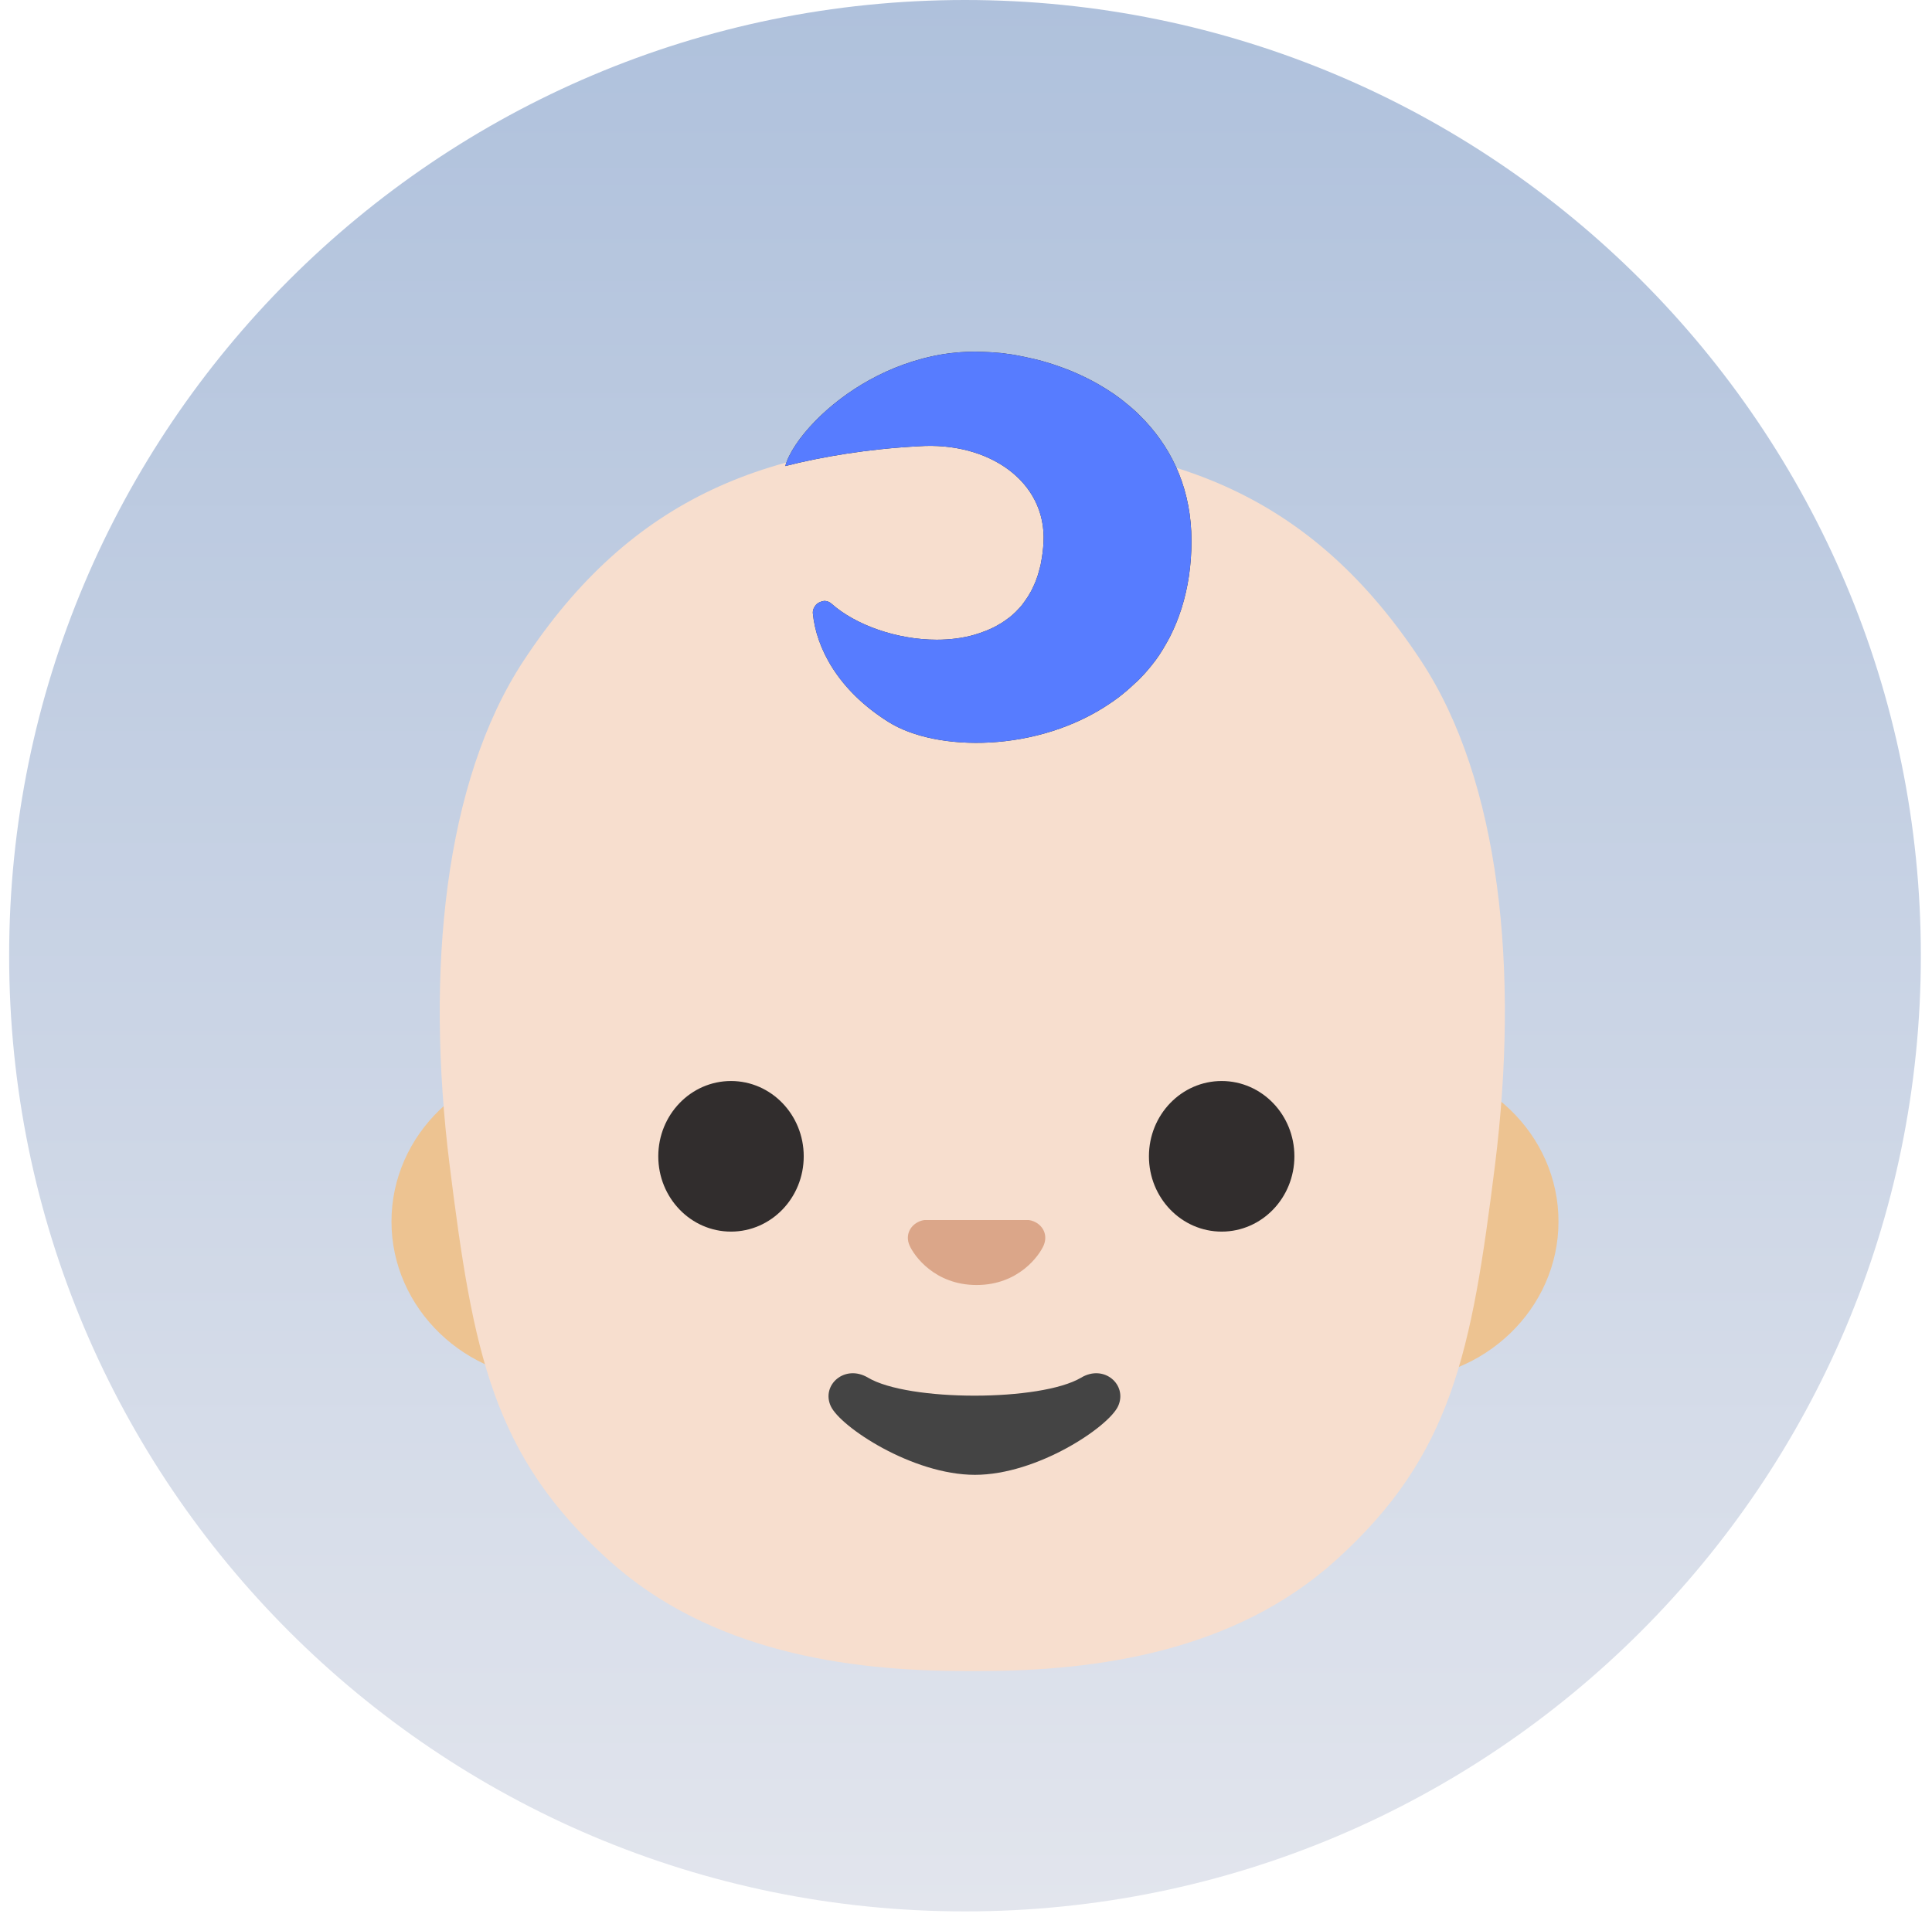
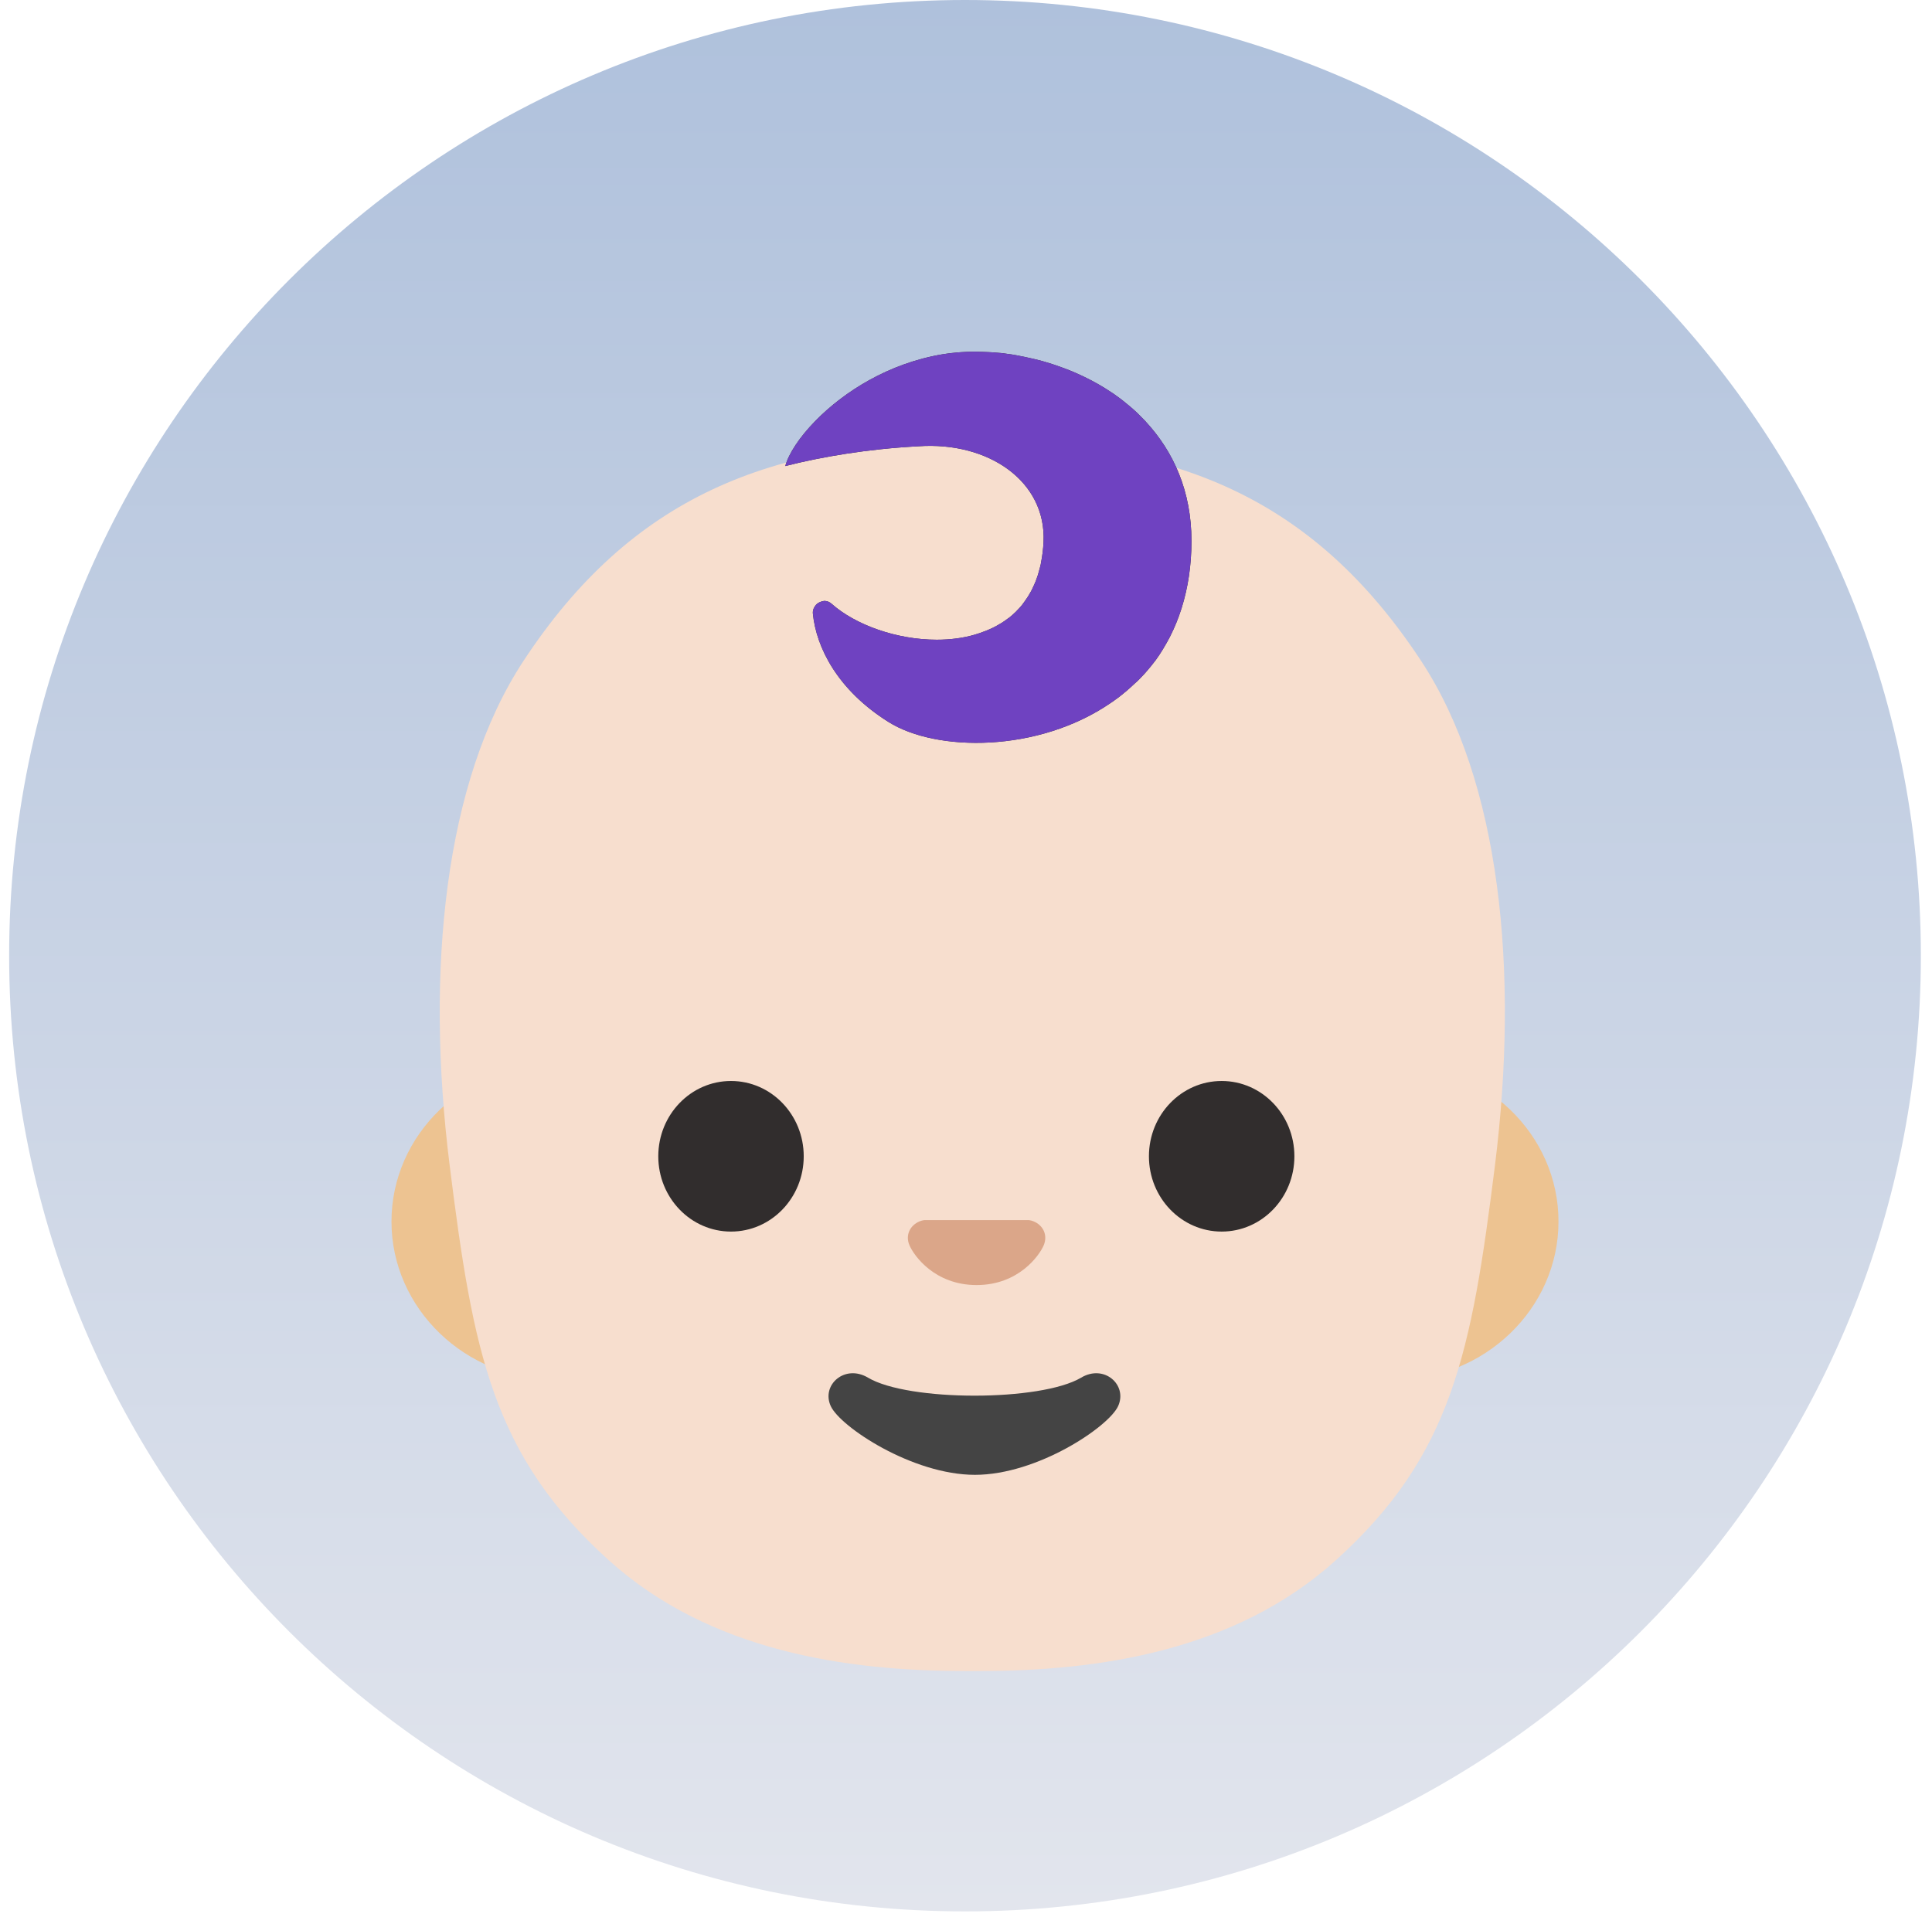
<svg xmlns="http://www.w3.org/2000/svg" width="127" height="126" viewBox="0 0 127 126" fill="none">
-   <circle cx="63.434" cy="62.833" r="62.833" fill="url(#paint0_linear_4741_2342)" />
+   <circle cx="63.434" cy="62.833" r="62.833" fill="url(#paint0_linear_1_87)" />
  <path d="M91.646 69.91H36.535C30.596 69.91 25.734 74.588 25.734 80.313C25.734 86.03 30.596 90.715 36.535 90.715H91.646C97.585 90.715 102.447 86.038 102.447 80.313C102.454 74.588 97.592 69.91 91.646 69.91Z" fill="#EDC391" />
  <path d="M93.425 43.463C86.335 32.677 77.195 28.988 63.915 28.988C50.635 28.988 41.494 32.67 34.404 43.463C29.211 51.372 27.956 63.803 29.557 76.611C31.099 88.924 32.376 95.682 40.019 102.58C46.659 108.57 55.674 109.862 63.406 109.862H64.424C72.156 109.862 81.178 108.57 87.811 102.58C95.454 95.682 96.73 88.924 98.272 76.611C99.873 63.803 98.619 51.364 93.425 43.463Z" fill="#F7DECE" />
-   <path d="M74.905 44.642C75.008 44.531 75.111 44.428 75.215 44.317C75.288 44.236 75.362 44.147 75.436 44.066C75.606 43.867 75.768 43.668 75.923 43.461L75.989 43.373C76.137 43.173 76.27 42.967 76.403 42.753C76.439 42.694 76.476 42.627 76.513 42.568C76.638 42.355 76.764 42.141 76.882 41.912C76.904 41.875 76.919 41.845 76.934 41.809C77.214 41.255 77.457 40.658 77.657 40.031L77.679 39.964C78.085 38.658 78.321 37.205 78.321 35.567C78.321 32.291 77.14 29.702 75.34 27.747C75.318 27.725 75.303 27.71 75.288 27.688C75.148 27.54 75.001 27.393 74.853 27.245L74.765 27.157C74.593 26.993 74.416 26.836 74.233 26.684C74.086 26.559 73.938 26.441 73.791 26.323C73.754 26.294 73.717 26.271 73.688 26.242L73.201 25.888C73.171 25.873 73.149 25.851 73.119 25.836C72.529 25.438 71.917 25.084 71.282 24.781C71.26 24.766 71.231 24.759 71.209 24.744C71.024 24.656 70.84 24.575 70.655 24.493L70.486 24.42C70.323 24.353 70.161 24.287 69.999 24.228C69.94 24.206 69.873 24.183 69.814 24.161C69.659 24.102 69.504 24.051 69.357 23.999L69.158 23.933C69.003 23.881 68.855 23.837 68.7 23.793C68.634 23.77 68.567 23.756 68.494 23.733C68.339 23.689 68.184 23.652 68.029 23.615L67.837 23.571C67.667 23.534 67.498 23.497 67.335 23.46C67.284 23.453 67.232 23.438 67.18 23.431C66.745 23.335 66.31 23.269 65.875 23.217C65.816 23.21 65.757 23.21 65.698 23.202C65.543 23.188 65.395 23.173 65.24 23.165C65.152 23.158 65.07 23.158 64.982 23.151C64.856 23.143 64.739 23.136 64.62 23.136C64.525 23.136 64.429 23.128 64.325 23.128C64.259 23.128 64.192 23.121 64.133 23.121H64.06C63.742 23.121 63.425 23.136 63.115 23.158C63.056 23.165 62.997 23.165 62.938 23.173C62.621 23.202 62.311 23.232 62.016 23.283C58.394 23.874 55.465 25.777 53.635 27.636C52.536 28.75 51.835 29.849 51.621 30.639H51.629C53.974 30.041 57.007 29.517 60.386 29.34C64.96 29.023 68.781 31.628 68.597 35.626C68.575 36.106 68.516 36.556 68.435 36.976L68.412 37.102C68.376 37.264 68.331 37.426 68.287 37.581C68.265 37.655 68.243 37.729 68.228 37.795C68.184 37.928 68.139 38.061 68.088 38.194C68.058 38.275 68.022 38.356 67.985 38.437C67.933 38.555 67.881 38.666 67.83 38.769C67.785 38.858 67.741 38.939 67.689 39.02C67.638 39.116 67.579 39.212 67.52 39.3C67.461 39.389 67.394 39.477 67.335 39.566C67.284 39.639 67.232 39.713 67.173 39.787C67.077 39.905 66.974 40.016 66.871 40.119C66.841 40.149 66.812 40.185 66.782 40.215C66.642 40.355 66.494 40.481 66.339 40.606C66.31 40.628 66.273 40.65 66.243 40.672C66.118 40.77 65.987 40.861 65.853 40.945C65.808 40.968 65.771 40.997 65.727 41.019C65.594 41.1 65.462 41.174 65.329 41.24C65.284 41.263 65.248 41.285 65.203 41.3C65.063 41.366 64.915 41.432 64.761 41.491C64.731 41.506 64.694 41.521 64.657 41.528C64.488 41.595 64.318 41.654 64.141 41.705C64.126 41.713 64.111 41.713 64.097 41.72C63.3 41.956 62.444 42.059 61.574 42.059C58.947 42.059 56.225 41.086 54.661 39.691C54.531 39.574 54.363 39.508 54.188 39.507C54.152 39.507 54.115 39.522 54.085 39.529C54.056 39.536 54.019 39.536 53.989 39.551C53.945 39.566 53.901 39.581 53.856 39.603C53.783 39.639 53.724 39.684 53.665 39.736C53.65 39.75 53.643 39.765 53.628 39.78C53.576 39.839 53.532 39.913 53.495 39.986C53.488 40.001 53.488 40.008 53.48 40.023C53.443 40.119 53.421 40.23 53.436 40.348C53.657 42.576 55.059 45.365 58.394 47.46C61.566 49.459 68.243 49.481 72.994 46.228L73.127 46.139C73.267 46.036 73.415 45.933 73.555 45.829C73.614 45.785 73.68 45.733 73.739 45.682C73.946 45.52 74.145 45.35 74.337 45.173L74.624 44.907C74.728 44.826 74.816 44.73 74.905 44.642Z" fill="#312D2D" />
-   <path d="M74.905 44.642C75.008 44.531 75.111 44.428 75.215 44.317C75.288 44.236 75.362 44.147 75.436 44.066C75.606 43.867 75.768 43.668 75.923 43.461L75.989 43.373C76.137 43.173 76.27 42.967 76.403 42.753C76.439 42.694 76.476 42.627 76.513 42.568C76.638 42.355 76.764 42.141 76.882 41.912C76.904 41.875 76.919 41.845 76.934 41.809C77.214 41.255 77.457 40.658 77.657 40.031L77.679 39.964C78.085 38.658 78.321 37.205 78.321 35.567C78.321 32.291 77.14 29.702 75.34 27.747C75.318 27.725 75.303 27.71 75.288 27.688C75.148 27.54 75.001 27.393 74.853 27.245L74.765 27.157C74.593 26.993 74.416 26.836 74.233 26.684C74.086 26.559 73.938 26.441 73.791 26.323C73.754 26.294 73.717 26.271 73.688 26.242L73.201 25.888C73.171 25.873 73.149 25.851 73.119 25.836C72.529 25.438 71.917 25.084 71.282 24.781C71.26 24.766 71.231 24.759 71.209 24.744C71.024 24.656 70.84 24.575 70.655 24.493L70.486 24.42C70.323 24.353 70.161 24.287 69.999 24.228C69.94 24.206 69.873 24.183 69.814 24.161C69.659 24.102 69.504 24.051 69.357 23.999L69.158 23.933C69.003 23.881 68.855 23.837 68.7 23.793C68.634 23.77 68.567 23.756 68.494 23.733C68.339 23.689 68.184 23.652 68.029 23.615L67.837 23.571C67.667 23.534 67.498 23.497 67.335 23.46C67.284 23.453 67.232 23.438 67.18 23.431C66.745 23.335 66.31 23.269 65.875 23.217C65.816 23.21 65.757 23.21 65.698 23.202C65.543 23.188 65.395 23.173 65.24 23.165C65.152 23.158 65.07 23.158 64.982 23.151C64.856 23.143 64.739 23.136 64.62 23.136C64.525 23.136 64.429 23.128 64.325 23.128C64.259 23.128 64.192 23.121 64.133 23.121H64.06C63.742 23.121 63.425 23.136 63.115 23.158C63.056 23.165 62.997 23.165 62.938 23.173C62.621 23.202 62.311 23.232 62.016 23.283C58.394 23.874 55.465 25.777 53.635 27.636C52.536 28.75 51.835 29.849 51.621 30.639H51.629C53.974 30.041 57.007 29.517 60.386 29.34C64.96 29.023 68.781 31.628 68.597 35.626C68.575 36.106 68.516 36.556 68.435 36.976L68.412 37.102C68.376 37.264 68.331 37.426 68.287 37.581C68.265 37.655 68.243 37.729 68.228 37.795C68.184 37.928 68.139 38.061 68.088 38.194C68.058 38.275 68.022 38.356 67.985 38.437C67.933 38.555 67.881 38.666 67.83 38.769C67.785 38.858 67.741 38.939 67.689 39.02C67.638 39.116 67.579 39.212 67.52 39.3C67.461 39.389 67.394 39.477 67.335 39.566C67.284 39.639 67.232 39.713 67.173 39.787C67.077 39.905 66.974 40.016 66.871 40.119C66.841 40.149 66.812 40.185 66.782 40.215C66.642 40.355 66.494 40.481 66.339 40.606C66.31 40.628 66.273 40.65 66.243 40.672C66.118 40.77 65.987 40.861 65.853 40.945C65.808 40.968 65.771 40.997 65.727 41.019C65.594 41.1 65.462 41.174 65.329 41.24C65.284 41.263 65.248 41.285 65.203 41.3C65.063 41.366 64.915 41.432 64.761 41.491C64.731 41.506 64.694 41.521 64.657 41.528C64.488 41.595 64.318 41.654 64.141 41.705C64.126 41.713 64.111 41.713 64.097 41.72C63.3 41.956 62.444 42.059 61.574 42.059C58.947 42.059 56.225 41.086 54.661 39.691C54.531 39.574 54.363 39.508 54.188 39.507C54.152 39.507 54.115 39.522 54.085 39.529C54.056 39.536 54.019 39.536 53.989 39.551C53.945 39.566 53.901 39.581 53.856 39.603C53.783 39.639 53.724 39.684 53.665 39.736C53.65 39.75 53.643 39.765 53.628 39.78C53.576 39.839 53.532 39.913 53.495 39.986C53.488 40.001 53.488 40.008 53.48 40.023C53.443 40.119 53.421 40.23 53.436 40.348C53.657 42.576 55.059 45.365 58.394 47.46C61.566 49.459 68.243 49.481 72.994 46.228L73.127 46.139C73.267 46.036 73.415 45.933 73.555 45.829C73.614 45.785 73.68 45.733 73.739 45.682C73.946 45.52 74.145 45.35 74.337 45.173L74.624 44.907C74.728 44.826 74.816 44.73 74.905 44.642Z" fill="#577CFF" />
-   <path d="M67.937 80.294C67.838 80.253 67.733 80.226 67.627 80.213H60.766C60.662 80.228 60.559 80.25 60.456 80.294C59.836 80.545 59.489 81.194 59.785 81.873C60.08 82.559 61.444 84.484 64.196 84.484C66.948 84.484 68.313 82.559 68.608 81.873C68.896 81.187 68.556 80.545 67.937 80.294Z" fill="#DBA689" />
-   <path d="M48.052 80.973C50.693 80.973 52.833 78.757 52.833 76.023C52.833 73.289 50.693 71.072 48.052 71.072C45.412 71.072 43.272 73.289 43.272 76.023C43.272 78.757 45.412 80.973 48.052 80.973Z" fill="#312D2D" />
-   <path d="M80.306 80.973C82.946 80.973 85.087 78.757 85.087 76.023C85.087 73.289 82.946 71.072 80.306 71.072C77.666 71.072 75.525 73.289 75.525 76.023C75.525 78.757 77.666 80.973 80.306 80.973Z" fill="#312D2D" />
+   <path d="M74.905 44.642C75.008 44.531 75.112 44.428 75.215 44.317C75.289 44.236 75.362 44.147 75.436 44.066C75.606 43.867 75.768 43.668 75.923 43.461L75.99 43.373C76.137 43.173 76.27 42.967 76.403 42.753C76.44 42.694 76.477 42.627 76.513 42.568C76.639 42.355 76.764 42.141 76.882 41.912C76.904 41.875 76.919 41.845 76.934 41.809C77.214 41.255 77.458 40.658 77.657 40.031L77.679 39.964C78.085 38.658 78.321 37.205 78.321 35.567C78.321 32.291 77.141 29.702 75.34 27.747C75.318 27.725 75.303 27.71 75.289 27.688C75.148 27.54 75.001 27.393 74.853 27.245L74.765 27.157C74.593 26.993 74.416 26.836 74.234 26.684C74.086 26.559 73.939 26.441 73.791 26.323C73.754 26.294 73.717 26.271 73.688 26.242L73.201 25.888C73.171 25.873 73.149 25.851 73.12 25.836C72.529 25.438 71.917 25.084 71.283 24.781C71.26 24.766 71.231 24.759 71.209 24.744C71.024 24.656 70.84 24.575 70.656 24.493L70.486 24.42C70.324 24.353 70.161 24.287 69.999 24.228C69.94 24.206 69.874 24.183 69.814 24.161C69.66 24.102 69.505 24.051 69.357 23.999L69.158 23.933C69.003 23.881 68.855 23.837 68.701 23.793C68.634 23.77 68.568 23.756 68.494 23.733C68.339 23.689 68.184 23.652 68.029 23.615L67.837 23.571C67.668 23.534 67.498 23.497 67.336 23.46C67.284 23.453 67.232 23.438 67.181 23.431C66.745 23.335 66.31 23.269 65.875 23.217C65.816 23.21 65.757 23.21 65.698 23.202C65.543 23.188 65.395 23.173 65.24 23.165C65.152 23.158 65.071 23.158 64.982 23.151C64.857 23.143 64.739 23.136 64.621 23.136C64.525 23.136 64.429 23.128 64.326 23.128C64.259 23.128 64.193 23.121 64.134 23.121H64.06C63.743 23.121 63.425 23.136 63.116 23.158C63.057 23.165 62.998 23.165 62.939 23.173C62.621 23.202 62.312 23.232 62.016 23.283C58.394 23.874 55.465 25.777 53.635 27.636C52.536 28.75 51.835 29.849 51.621 30.639H51.629C53.975 30.041 57.007 29.517 60.386 29.34C64.96 29.023 68.782 31.628 68.597 35.626C68.575 36.106 68.516 36.556 68.435 36.976L68.413 37.102C68.376 37.264 68.332 37.426 68.287 37.581C68.265 37.655 68.243 37.729 68.228 37.795C68.184 37.928 68.14 38.061 68.088 38.194C68.059 38.275 68.022 38.356 67.985 38.437C67.933 38.555 67.882 38.666 67.83 38.769C67.786 38.858 67.741 38.939 67.69 39.02C67.638 39.116 67.579 39.212 67.52 39.3C67.461 39.389 67.395 39.477 67.336 39.566C67.284 39.639 67.232 39.713 67.173 39.787C67.077 39.905 66.974 40.016 66.871 40.119C66.841 40.149 66.812 40.185 66.782 40.215C66.642 40.355 66.495 40.481 66.34 40.606C66.31 40.628 66.273 40.65 66.244 40.672C66.118 40.77 65.988 40.861 65.853 40.945C65.808 40.968 65.772 40.997 65.727 41.019C65.594 41.1 65.462 41.174 65.329 41.24C65.285 41.263 65.248 41.285 65.204 41.3C65.063 41.366 64.916 41.432 64.761 41.491C64.731 41.506 64.694 41.521 64.658 41.528C64.488 41.595 64.318 41.654 64.141 41.705C64.126 41.713 64.112 41.713 64.097 41.72C63.3 41.956 62.444 42.059 61.574 42.059C58.947 42.059 56.225 41.086 54.661 39.691C54.532 39.574 54.364 39.508 54.189 39.507C54.152 39.507 54.115 39.522 54.086 39.529C54.056 39.536 54.019 39.536 53.989 39.551C53.945 39.566 53.901 39.581 53.857 39.603C53.783 39.639 53.724 39.684 53.665 39.736C53.65 39.75 53.643 39.765 53.628 39.78C53.576 39.839 53.532 39.913 53.495 39.986C53.488 40.001 53.488 40.008 53.48 40.023C53.444 40.119 53.422 40.23 53.436 40.348C53.658 42.576 55.059 45.365 58.394 47.46C61.566 49.459 68.243 49.481 72.994 46.228L73.127 46.139C73.267 46.036 73.415 45.933 73.555 45.829C73.614 45.785 73.68 45.733 73.739 45.682C73.946 45.52 74.145 45.35 74.337 45.173L74.625 44.907C74.728 44.826 74.817 44.73 74.905 44.642Z" fill="#312D2D" />
+   <path d="M74.905 44.642C75.008 44.531 75.112 44.428 75.215 44.317C75.289 44.236 75.362 44.147 75.436 44.066C75.606 43.867 75.768 43.668 75.923 43.461L75.99 43.373C76.137 43.173 76.27 42.967 76.403 42.753C76.44 42.694 76.477 42.627 76.513 42.568C76.639 42.355 76.764 42.141 76.882 41.912C76.904 41.875 76.919 41.845 76.934 41.809C77.214 41.255 77.458 40.658 77.657 40.031L77.679 39.964C78.085 38.658 78.321 37.205 78.321 35.567C78.321 32.291 77.141 29.702 75.34 27.747C75.318 27.725 75.303 27.71 75.289 27.688C75.148 27.54 75.001 27.393 74.853 27.245L74.765 27.157C74.593 26.993 74.416 26.836 74.234 26.684C74.086 26.559 73.939 26.441 73.791 26.323C73.754 26.294 73.717 26.271 73.688 26.242L73.201 25.888C73.171 25.873 73.149 25.851 73.12 25.836C72.529 25.438 71.917 25.084 71.283 24.781C71.26 24.766 71.231 24.759 71.209 24.744C71.024 24.656 70.84 24.575 70.656 24.493L70.486 24.42C70.324 24.353 70.161 24.287 69.999 24.228C69.94 24.206 69.874 24.183 69.814 24.161C69.66 24.102 69.505 24.051 69.357 23.999L69.158 23.933C69.003 23.881 68.855 23.837 68.701 23.793C68.634 23.77 68.568 23.756 68.494 23.733C68.339 23.689 68.184 23.652 68.029 23.615L67.837 23.571C67.668 23.534 67.498 23.497 67.336 23.46C67.284 23.453 67.232 23.438 67.181 23.431C66.745 23.335 66.31 23.269 65.875 23.217C65.816 23.21 65.757 23.21 65.698 23.202C65.543 23.188 65.395 23.173 65.24 23.165C65.152 23.158 65.071 23.158 64.982 23.151C64.857 23.143 64.739 23.136 64.621 23.136C64.525 23.136 64.429 23.128 64.326 23.128C64.259 23.128 64.193 23.121 64.134 23.121H64.06C63.743 23.121 63.425 23.136 63.116 23.158C63.057 23.165 62.998 23.165 62.939 23.173C62.621 23.202 62.312 23.232 62.016 23.283C58.394 23.874 55.465 25.777 53.635 27.636C52.536 28.75 51.835 29.849 51.621 30.639H51.629C53.975 30.041 57.007 29.517 60.386 29.34C64.96 29.023 68.782 31.628 68.597 35.626C68.575 36.106 68.516 36.556 68.435 36.976L68.413 37.102C68.376 37.264 68.332 37.426 68.287 37.581C68.265 37.655 68.243 37.729 68.228 37.795C68.184 37.928 68.14 38.061 68.088 38.194C68.059 38.275 68.022 38.356 67.985 38.437C67.933 38.555 67.882 38.666 67.83 38.769C67.786 38.858 67.741 38.939 67.69 39.02C67.638 39.116 67.579 39.212 67.52 39.3C67.461 39.389 67.395 39.477 67.336 39.566C67.284 39.639 67.232 39.713 67.173 39.787C67.077 39.905 66.974 40.016 66.871 40.119C66.841 40.149 66.812 40.185 66.782 40.215C66.642 40.355 66.495 40.481 66.34 40.606C66.31 40.628 66.273 40.65 66.244 40.672C66.118 40.77 65.988 40.861 65.853 40.945C65.808 40.968 65.772 40.997 65.727 41.019C65.594 41.1 65.462 41.174 65.329 41.24C65.285 41.263 65.248 41.285 65.204 41.3C65.063 41.366 64.916 41.432 64.761 41.491C64.731 41.506 64.694 41.521 64.658 41.528C64.488 41.595 64.318 41.654 64.141 41.705C64.126 41.713 64.112 41.713 64.097 41.72C63.3 41.956 62.444 42.059 61.574 42.059C58.947 42.059 56.225 41.086 54.661 39.691C54.532 39.574 54.364 39.508 54.189 39.507C54.152 39.507 54.115 39.522 54.086 39.529C54.056 39.536 54.019 39.536 53.989 39.551C53.945 39.566 53.901 39.581 53.857 39.603C53.783 39.639 53.724 39.684 53.665 39.736C53.65 39.75 53.643 39.765 53.628 39.78C53.576 39.839 53.532 39.913 53.495 39.986C53.488 40.001 53.488 40.008 53.48 40.023C53.444 40.119 53.422 40.23 53.436 40.348C53.658 42.576 55.059 45.365 58.394 47.46C61.566 49.459 68.243 49.481 72.994 46.228L73.127 46.139C73.267 46.036 73.415 45.933 73.555 45.829C73.614 45.785 73.68 45.733 73.739 45.682C73.946 45.52 74.145 45.35 74.337 45.173L74.625 44.907C74.728 44.826 74.817 44.73 74.905 44.642Z" fill="#6F42C1" />
+   <path d="M67.937 80.296C67.838 80.255 67.733 80.228 67.627 80.215H60.766C60.662 80.23 60.559 80.252 60.456 80.296C59.836 80.547 59.489 81.196 59.785 81.875C60.08 82.561 61.444 84.487 64.196 84.487C66.948 84.487 68.313 82.561 68.608 81.875C68.896 81.189 68.556 80.547 67.937 80.296Z" fill="#DBA689" />
+   <path d="M48.052 80.971C50.693 80.971 52.833 78.755 52.833 76.021C52.833 73.287 50.693 71.07 48.052 71.07C45.412 71.07 43.272 73.287 43.272 76.021C43.272 78.755 45.412 80.971 48.052 80.971Z" fill="#312D2D" />
+   <path d="M80.306 80.971C82.946 80.971 85.087 78.755 85.087 76.021C85.087 73.287 82.946 71.07 80.306 71.07C77.666 71.07 75.525 73.287 75.525 76.021C75.525 78.755 77.666 80.971 80.306 80.971Z" fill="#312D2D" />
  <path d="M71.068 90.575C68.412 92.154 59.706 92.154 57.058 90.575C55.531 89.668 53.974 91.055 54.608 92.442C55.228 93.807 59.979 96.964 64.088 96.964C68.191 96.964 72.883 93.807 73.502 92.442C74.129 91.055 72.588 89.668 71.068 90.575Z" fill="#444444" />
  <defs>
-     <linearGradient id="paint0_linear_4741_2342" x1="63.434" y1="0" x2="63.434" y2="125.665" gradientUnits="userSpaceOnUse">
+     <linearGradient id="paint0_linear_1_87" x1="63.434" y1="0" x2="63.434" y2="125.665" gradientUnits="userSpaceOnUse">
      <stop stop-color="#AFC1DC" />
      <stop offset="1" stop-color="#E2E5ED" />
    </linearGradient>
  </defs>
</svg>
